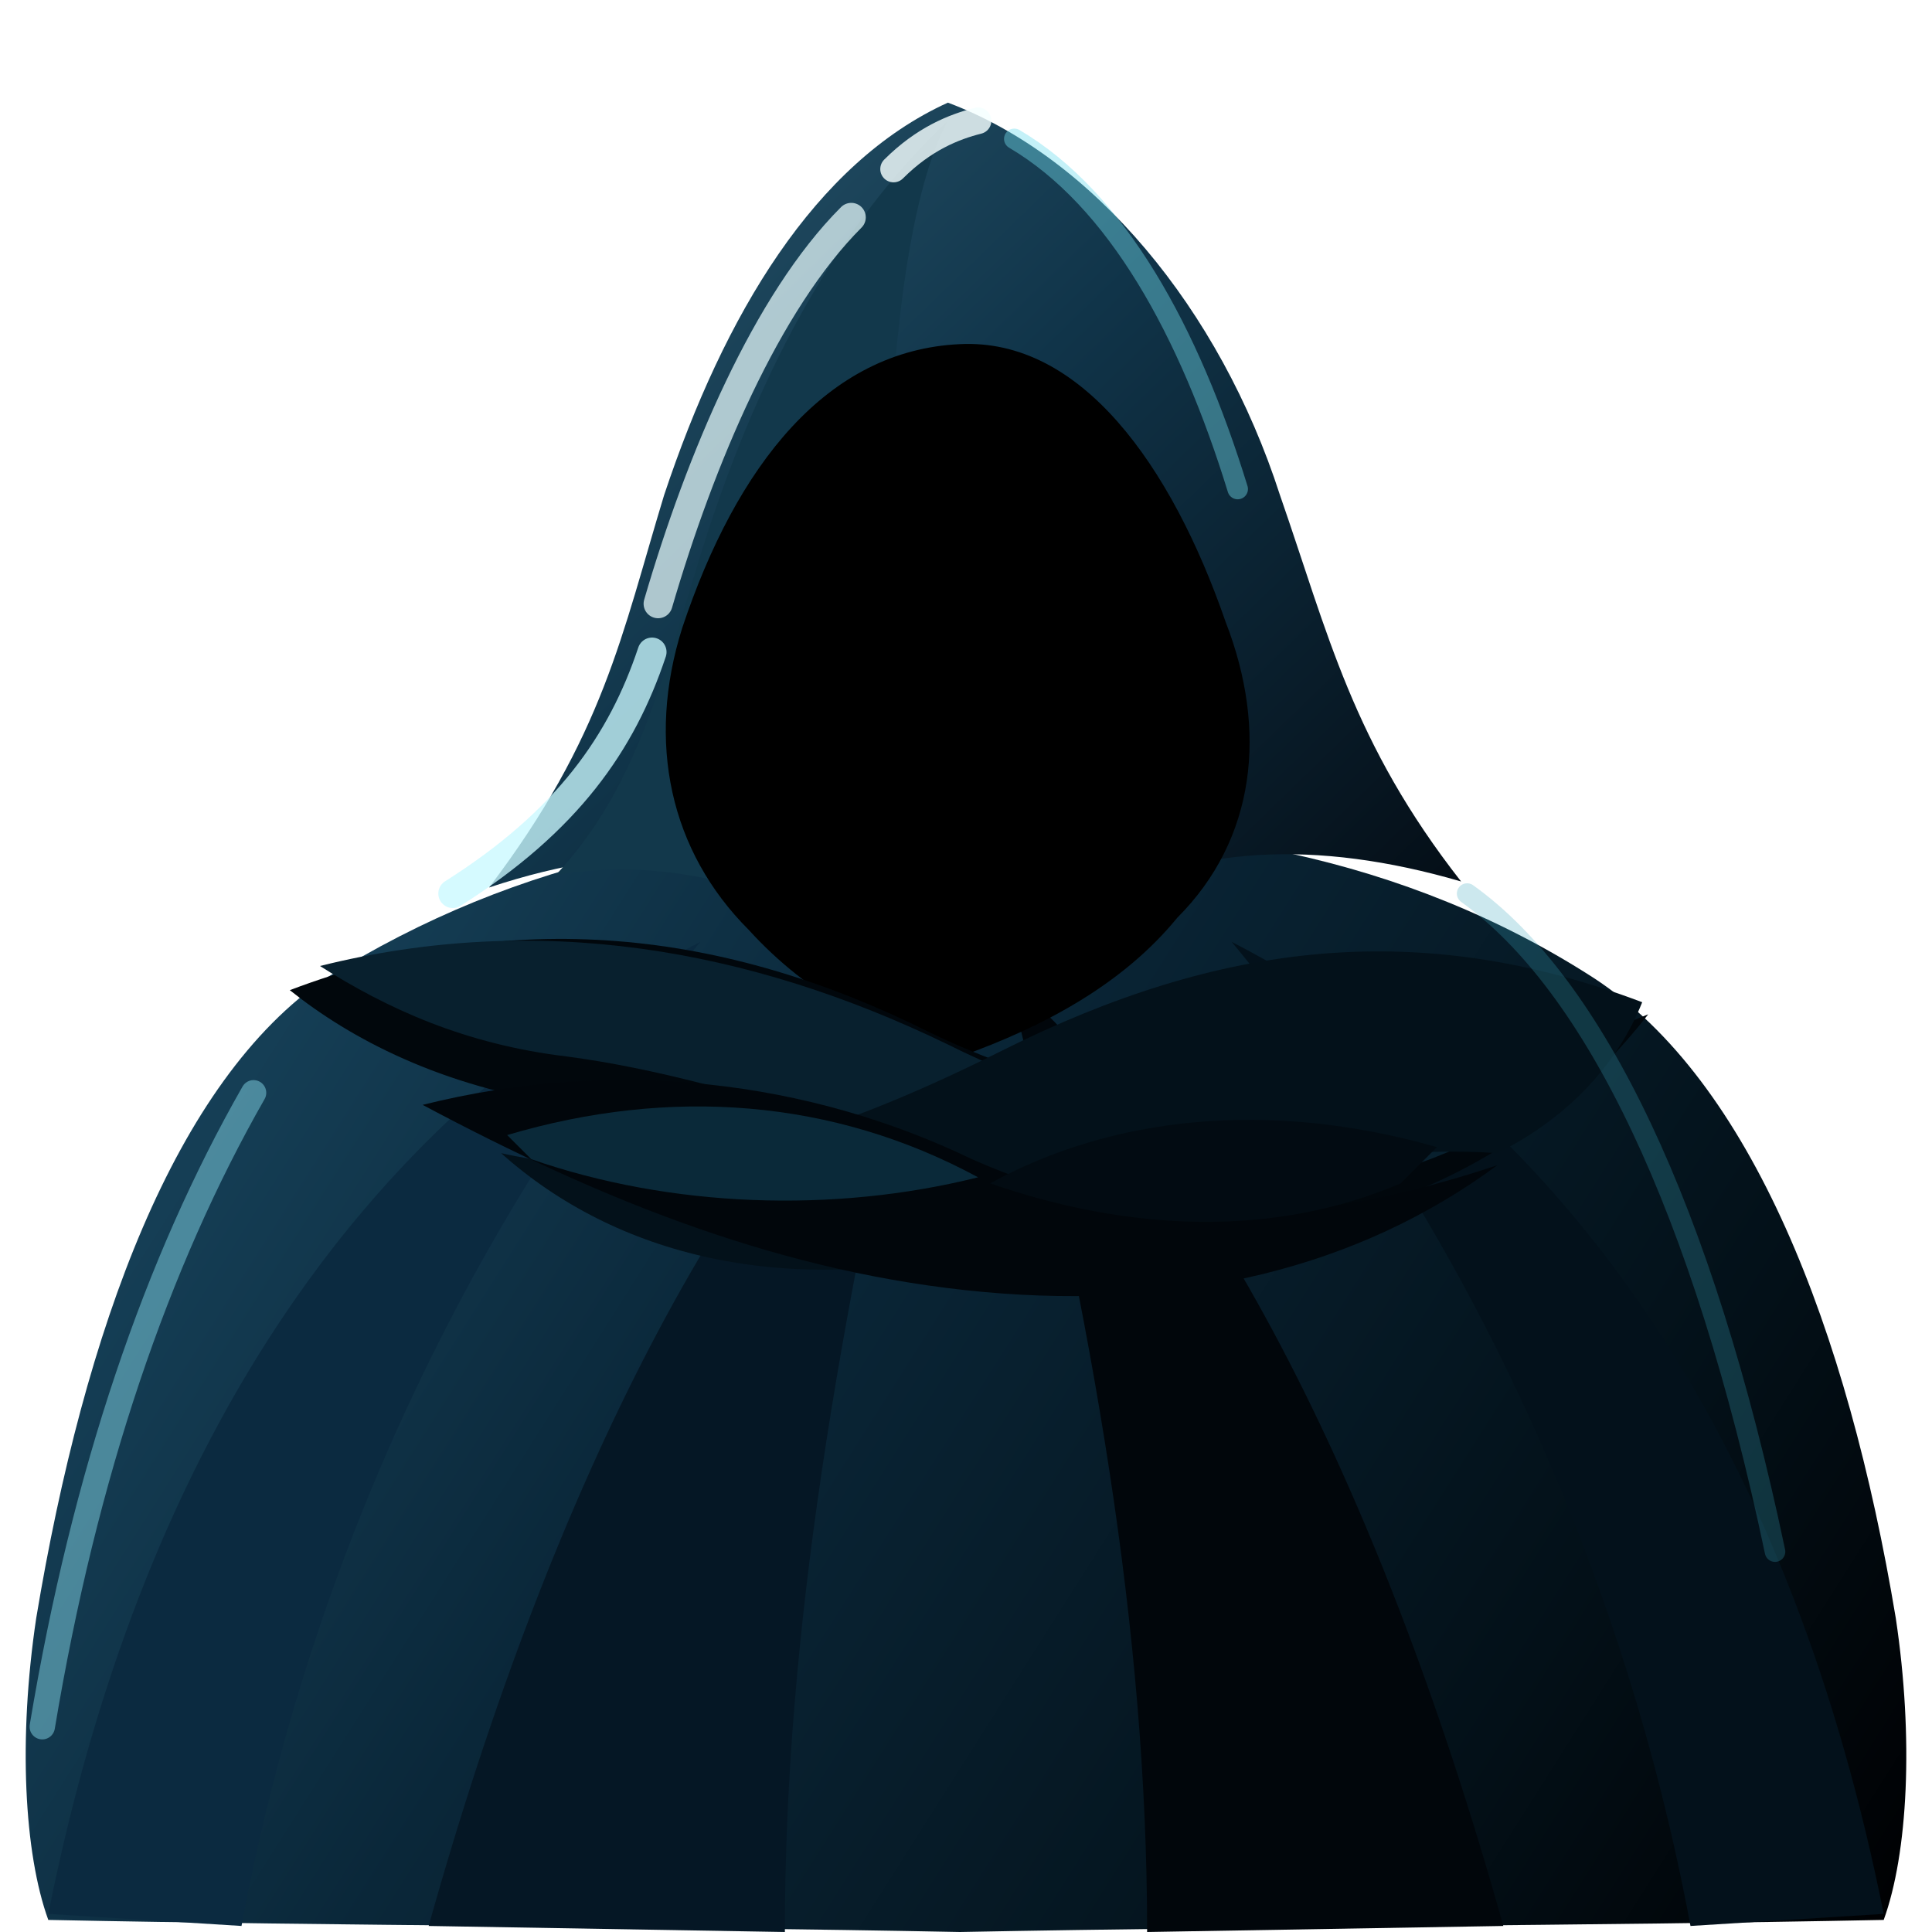
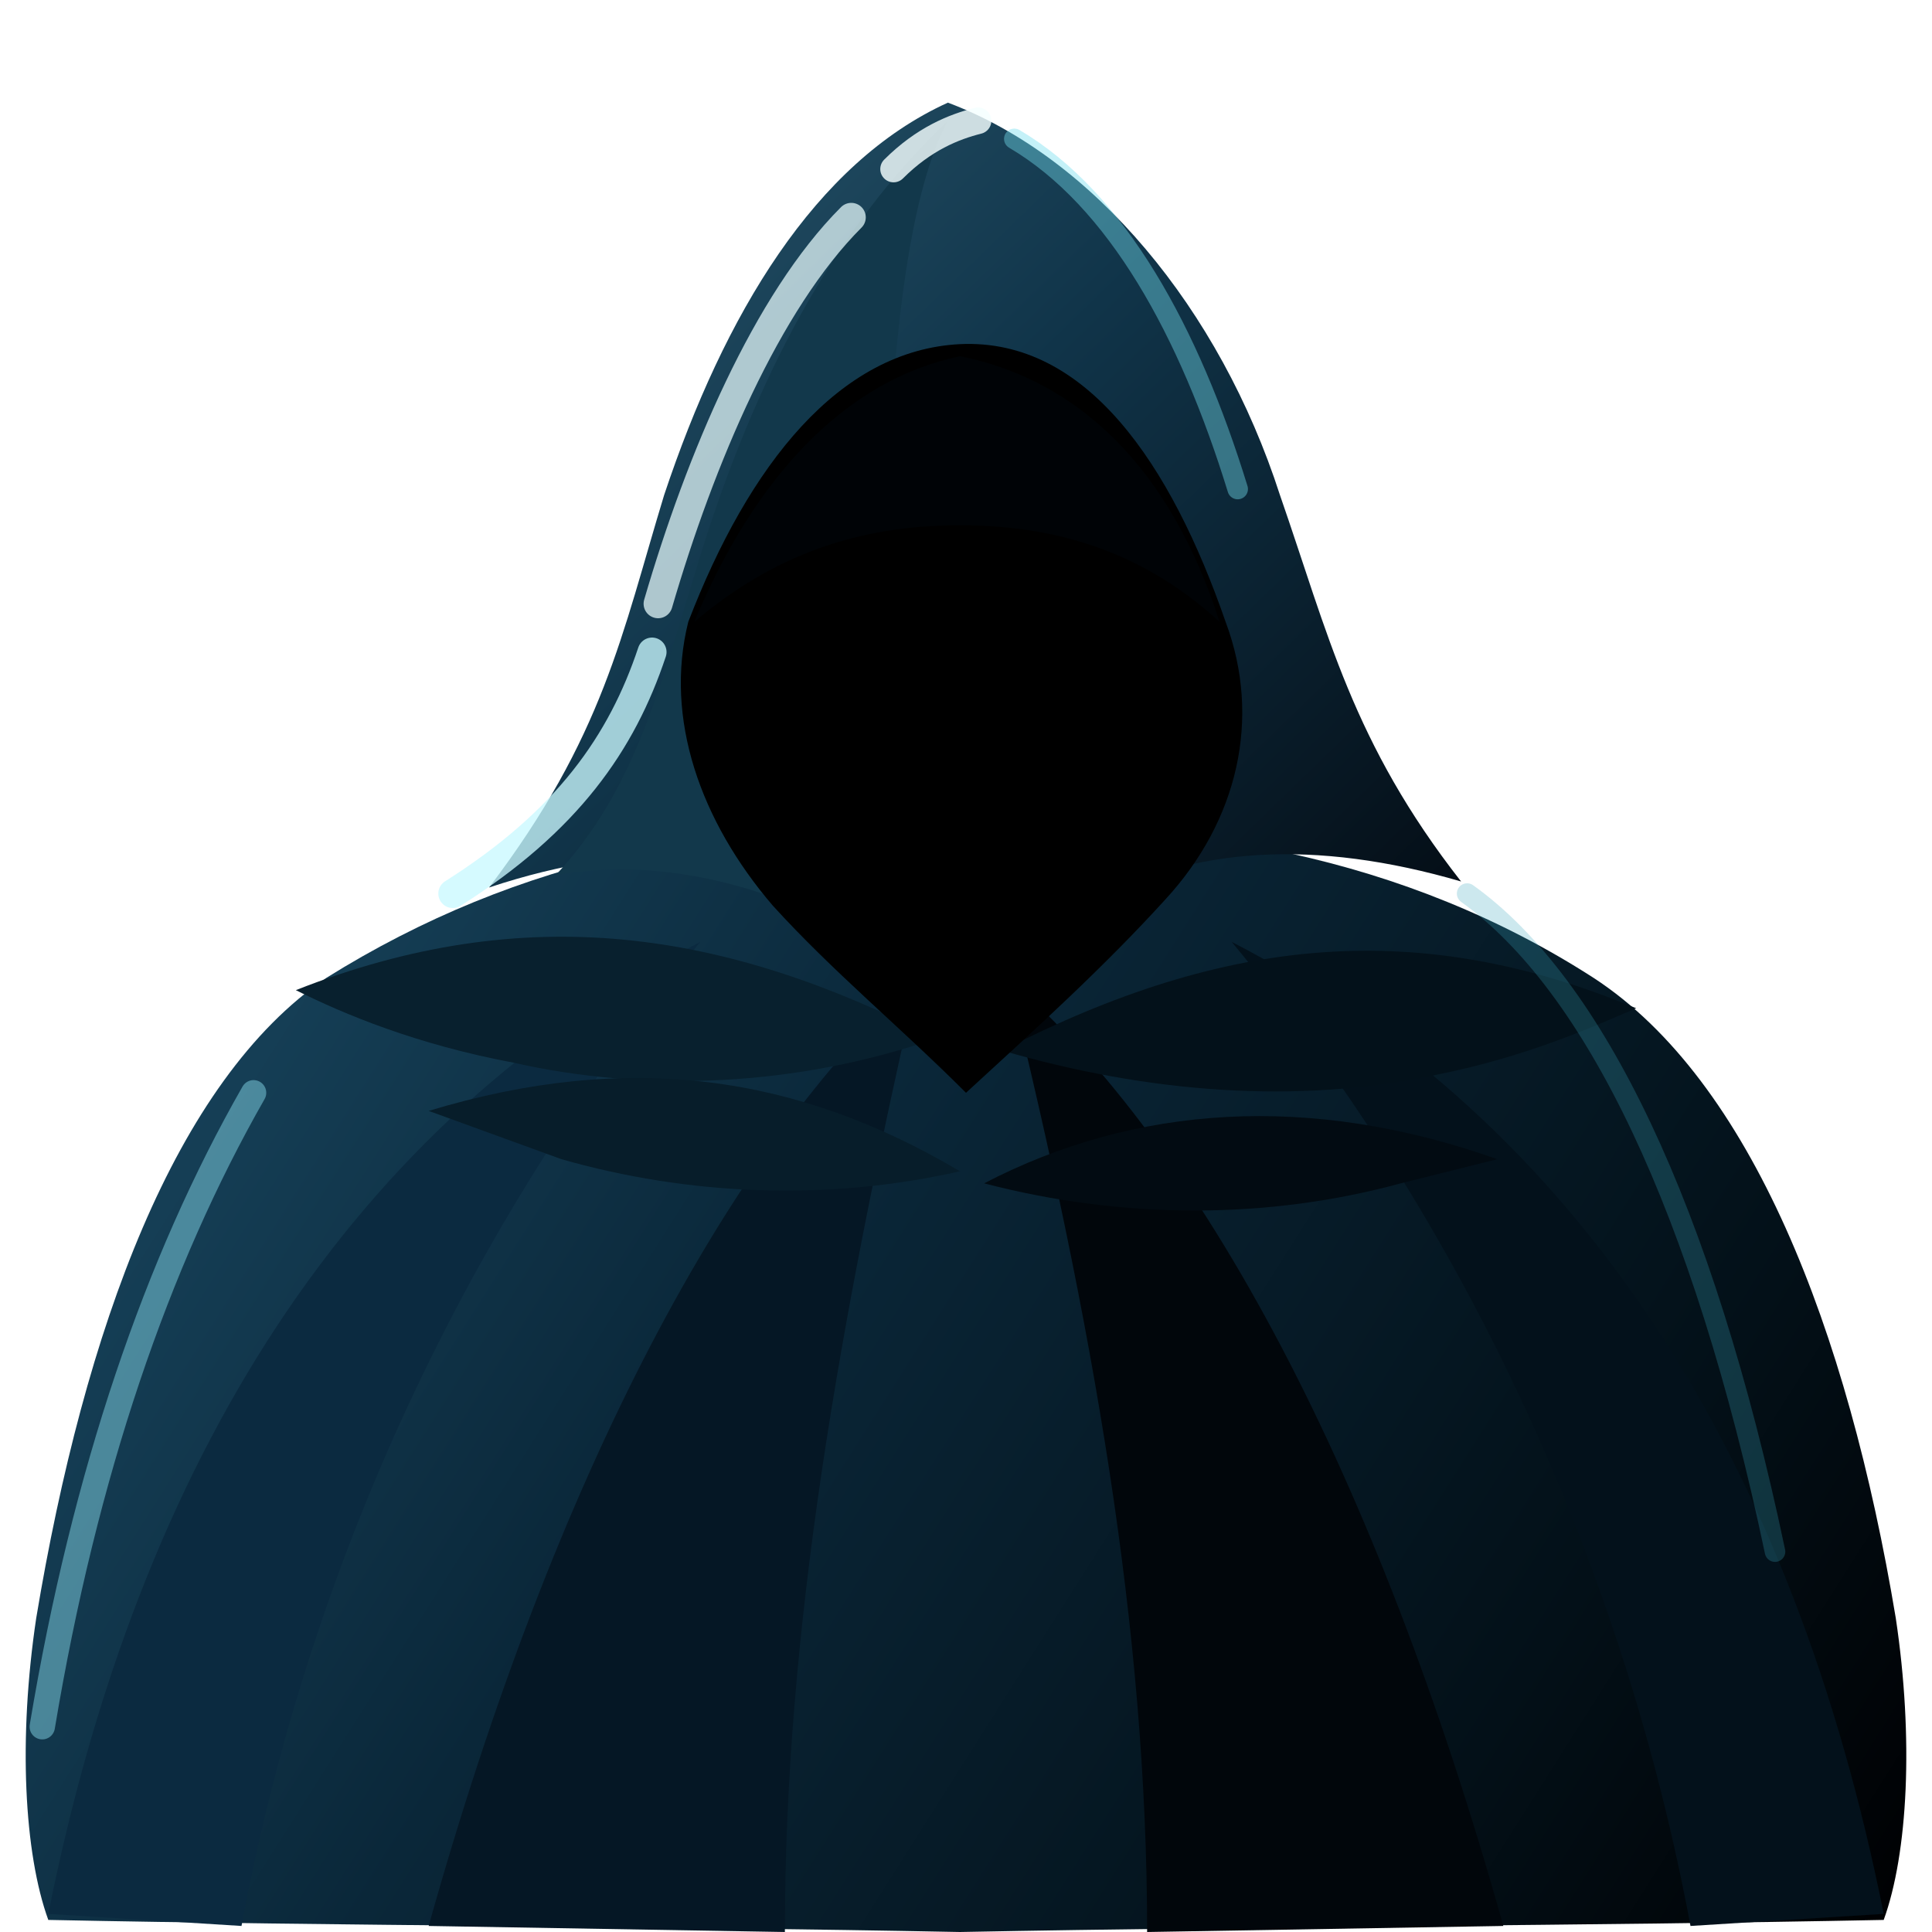
- <svg xmlns="http://www.w3.org/2000/svg" viewBox="0 0 32 32" role="img" focusable="false" aria-labelledby="mt md" data-brand-vector-source="reference-derived-contours-v8-20">
+ <svg xmlns="http://www.w3.org/2000/svg" viewBox="0 0 32 32" role="img" focusable="false" aria-labelledby="mt md" data-brand-vector-source="reference-derived-contours-v8-21">
  <defs>
    <linearGradient id="mc" x1="1" y1="13" x2="31" y2="32" gradientUnits="userSpaceOnUse">
      <stop stop-color="#1b4b65" />
      <stop offset=".4" stop-color="#0a2739" />
      <stop offset=".8" stop-color="#031018" />
      <stop offset="1" stop-color="#000103" />
    </linearGradient>
    <linearGradient id="mh" x1="8" y1="1.5" x2="24" y2="18" gradientUnits="userSpaceOnUse">
      <stop stop-color="#2b5970" />
      <stop offset=".42" stop-color="#103449" />
      <stop offset="1" stop-color="#02060c" />
    </linearGradient>
  </defs>
-   <path d="M15.9 13.8C12.1 13.5 8.6 14.2 5.4 16.2C2.9 17.9 1.4 22 0.6 26.8C.3 28.8.4 30.7.8 31.8C5.7 31.9 10.8 31.9 15.9 32C21.1 31.9 26.2 31.9 31.2 31.8C31.6 30.7 31.7 28.8 31.4 26.8C30.6 22 29 17.9 26.4 16.2C23.3 14.2 19.6 13.5 15.9 13.8Z" fill="url(#mc)" />
+   <path d="M15.9 13.8C12.1 13.5 8.6 14.2 5.4 16.2C2.9 17.9 1.4 22 .6 26.8C.3 28.8.4 30.7.8 31.8C5.7 31.9 10.8 31.9 15.9 32C21.1 31.9 26.2 31.9 31.2 31.8C31.6 30.7 31.7 28.8 31.4 26.8C30.6 22 29 17.9 26.4 16.2C23.3 14.2 19.6 13.5 15.9 13.8Z" fill="url(#mc)" />
  <path d="M.8 31.7C2.3 24.2 5.8 18.6 11.6 15.6C7.7 20.3 5.1 26 4 31.9Z" fill="#0b2a40" />
  <path d="M31.2 31.7C29.7 24.2 26.2 18.6 20.4 15.6C24.3 20.3 26.9 26 28 31.9Z" fill="#03111b" />
  <path d="M7.1 31.9C9.2 24.4 12.1 19 15.2 16.2C13.9 21.9 13 27 13 32Z" fill="#051725" />
  <path d="M24.9 31.9C22.8 24.4 19.9 19 16.7 16.2C18.1 21.9 19 27 19 32Z" fill="#01060b" />
+   <path d="M4.9 16.4C8.7 14.9 12 15.4 15.5 17.2C13.2 18 10.7 18.1 8.5 17.6C6.9 17.3 5.7 16.8 4.9 16.4Z" fill="#08202e" />
+   <path d="M27.1 16.7C23.5 15.2 20.3 15.5 16.6 17.4C19 18.1 21.5 18.3 23.8 17.8C25.3 17.5 26.4 17 27.1 16.7Z" fill="#03111a" />
+   <path d="M7.1 18.4C10.4 17.4 13.2 17.8 15.9 19.4C13.7 19.9 11.4 19.8 9.3 19.2Z" fill="#071d2a" />
+   <path d="M24.8 19.2C21.7 18.1 18.8 18.3 16.3 19.6C18.6 20.2 21 20.2 23.2 19.6Z" fill="#020b12" />
  <path d="M15.7 1.7C13.5 2.7 12 5.2 11 8.2C10.3 10.5 10 12.2 8.1 14.7C10.5 13.9 12.7 14 14.3 15C15.1 15.5 15.7 16.1 16.1 16.9C16.5 16.1 17.1 15.4 18 15C19.7 14 21.8 13.9 24.2 14.6C22.4 12.3 22 10.5 21.2 8.2C20.2 5.1 18.1 2.6 15.7 1.7Z" fill="url(#mh)" />
  <path d="M15.7 2C13.8 3.8 12.5 6.3 11.6 9.2C10.9 11.5 10.5 13.1 9.2 14.5C10.8 14.2 12.6 14.6 14.2 15.5C15 16 15.6 16.6 16.1 17.1C15.2 13.8 14.6 10.7 14.7 8.1C14.8 5.4 15.1 3.1 15.7 2Z" fill="#12384b" />
-   <path d="M15.9 5.7C13.7 5.8 12.2 7.7 11.3 10.4C10.7 12.3 11.1 14.1 12.4 15.4C13.4 16.5 14.6 17.1 15.9 17.5C17.3 17 18.6 16.3 19.5 15.2C20.8 13.9 21 12.1 20.3 10.3C19.4 7.7 17.9 5.6 15.9 5.7Z" fill="#000" />
-   <path d="M4.8 16.4C8.5 15 12 15.4 15.4 17.1C18.5 18.6 22.2 18.9 27.3 16.8C25.2 19.5 21.9 20.8 18.3 20.4C15.1 20.1 12.3 18.7 9.4 18.3C7.3 18 5.8 17.2 4.8 16.4Z" fill="#01070c" />
-   <path d="M5.3 16C8.9 15.1 12.4 15.7 15.7 17.3C18.5 18.7 21.5 19.1 25.8 18C23.8 19.6 21.1 20.1 18.3 19.6C15.1 19.2 12.4 17.9 9.4 17.5C7.7 17.3 6.4 16.7 5.3 16Z" fill="#08202e" />
-   <path d="M27.2 16.6C23.5 15.2 20.2 15.6 16.6 17.4C13.6 18.9 11 19.7 8.3 19.1C10.2 20.8 13 21.5 16.3 20.7C19.5 19.9 22 18.9 24.8 19.1C26 18.5 26.8 17.6 27.2 16.6Z" fill="#03111a" />
-   <path d="M7 18.3C10.2 17.5 13.4 17.9 16.1 19.2C18.8 20.4 21.5 20.4 24.8 19.3C22.5 21 19.6 21.7 16.3 21.4C13 21.1 10 19.9 7 18.3Z" fill="#01060b" />
-   <path d="M8.4 18.8C11.1 18 13.8 18.2 16.2 19.5C13.8 20.1 11.1 20 8.8 19.2Z" fill="#0a2939" />
-   <path d="M23.8 19C21 18.2 18.4 18.5 16.4 19.6C18.7 20.4 21.1 20.5 23.2 19.6Z" fill="#020b12" />
+   <path d="M15.9 5.7C13.9 5.8 12.4 7.7 11.4 10.3C11 11.9 11.6 13.6 12.8 15C13.8 16.1 14.9 17 16 18.1C17.2 17 18.3 16 19.3 14.9C20.5 13.6 20.9 11.9 20.3 10.3C19.4 7.7 18 5.6 15.9 5.7Z" fill="#000" />
+   <path d="M11.5 10.3C12.5 7.9 14 6.3 15.9 5.9C17.9 6.3 19.4 7.8 20.2 10.3C19 9.2 17.6 8.7 15.9 8.7C14.2 8.7 12.8 9.2 11.5 10.3Z" fill="#010409" fill-opacity=".75" />
  <path d="M7.5 14.8C9.4 13.6 10.3 12.3 10.8 10.8" fill="none" stroke="#c9f8ff" stroke-opacity=".78" stroke-width=".48" stroke-linecap="round" />
  <path d="M10.9 10C11.6 7.6 12.7 5 14.1 3.6" fill="none" stroke="#e9feff" stroke-opacity=".72" stroke-width=".48" stroke-linecap="round" />
  <path d="M14.8 2.8C15.3 2.3 15.8 2.1 16.2 2" fill="none" stroke="#f4ffff" stroke-opacity=".82" stroke-width=".44" stroke-linecap="round" />
  <path d="M16.8 2.3C18.5 3.3 19.7 5.5 20.5 8.1" fill="none" stroke="#73deef" stroke-opacity=".42" stroke-width=".34" stroke-linecap="round" />
  <path d="M4.2 18.1C2.6 20.9 1.4 24.4.7 28.6" fill="none" stroke="#91ebfa" stroke-opacity=".44" stroke-width=".42" stroke-linecap="round" />
  <path d="M24.3 14.8C26.4 16.3 28.2 20 29.4 25.7" fill="none" stroke="#3aa6bd" stroke-opacity=".26" stroke-width=".34" stroke-linecap="round" />
</svg>
